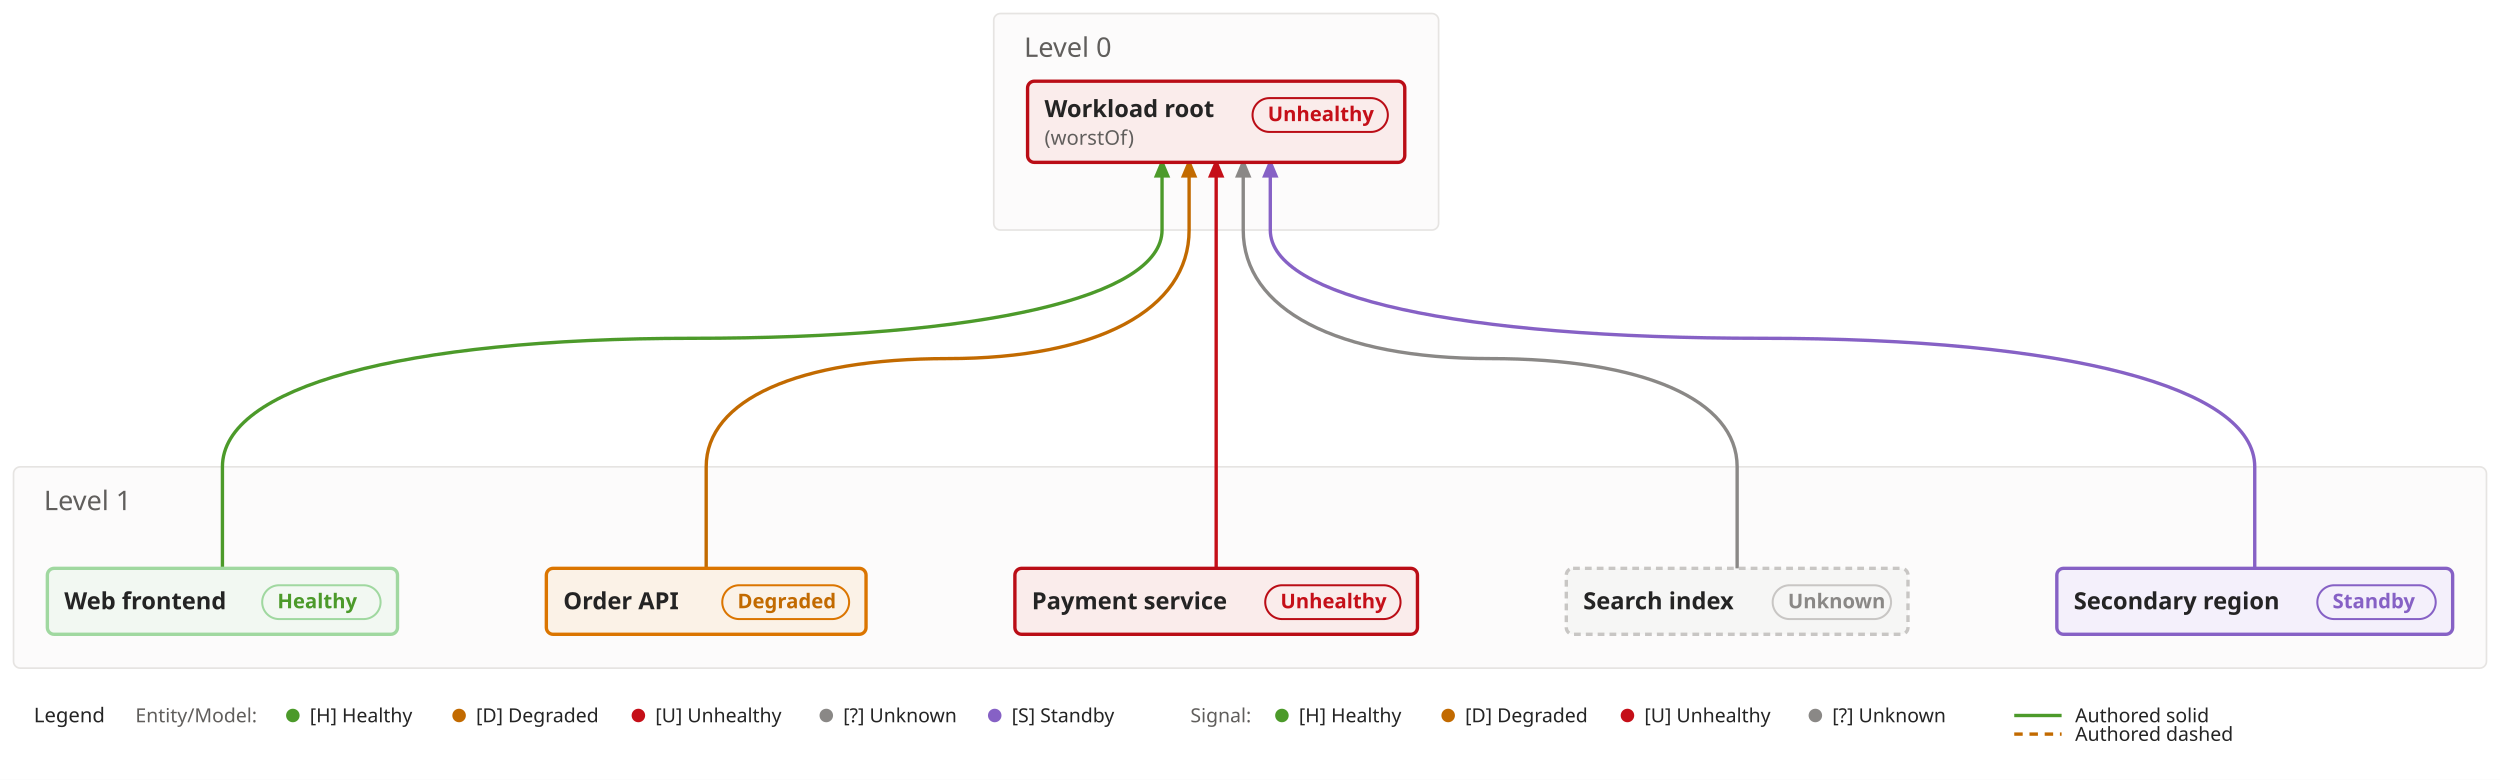
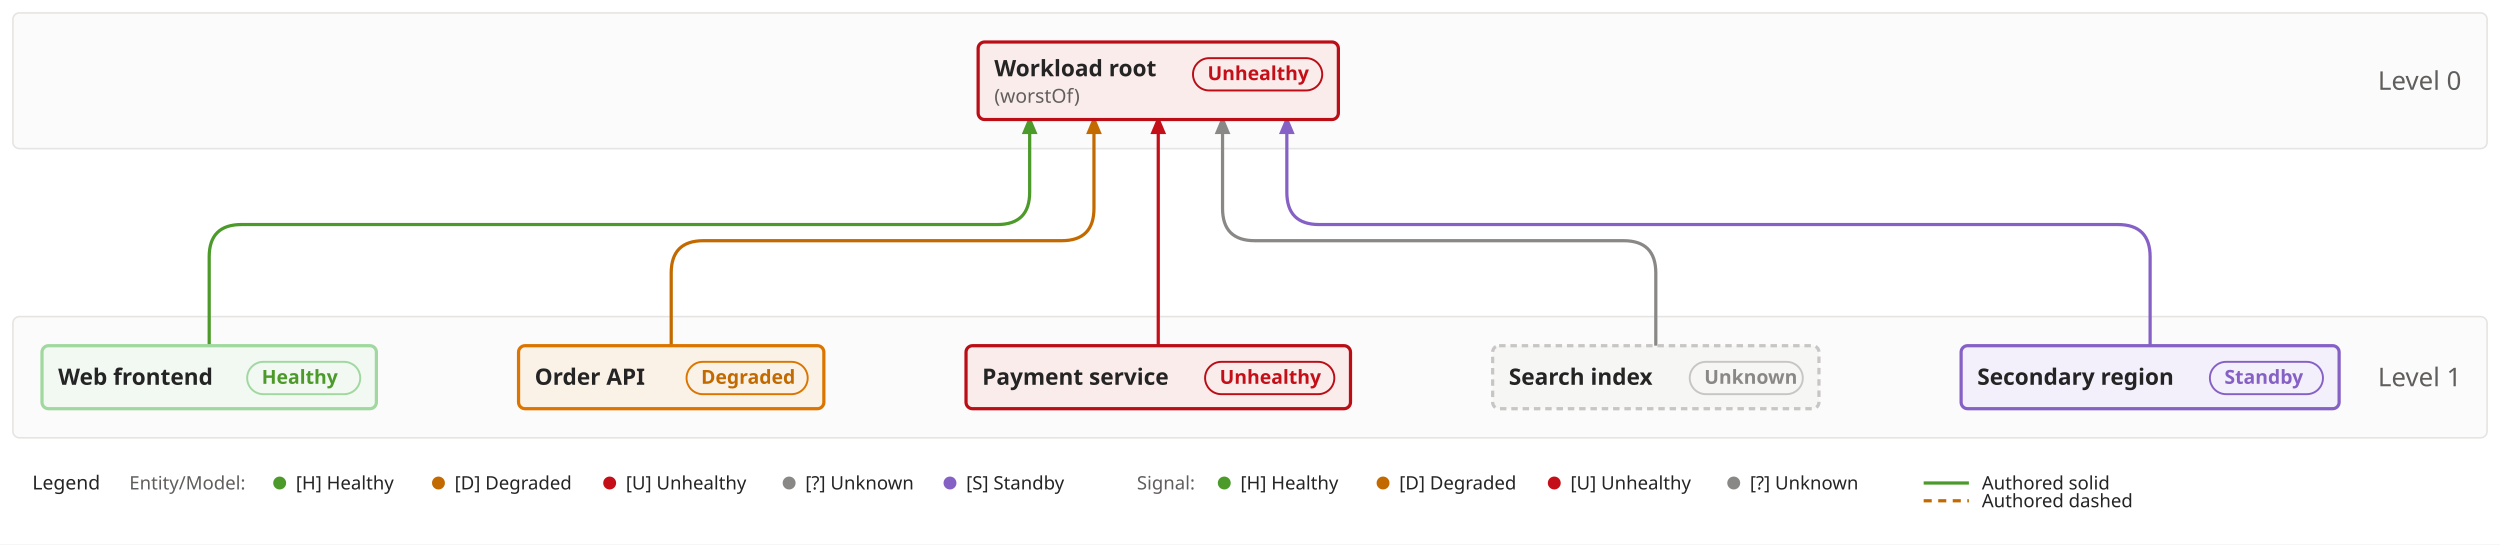
- <svg xmlns="http://www.w3.org/2000/svg" class="pele pele-flowchart ahm-root" style="font-family:Segoe UI, Arial Unicode MS, Arial, sans-serif;color:#242424;font:16px sans-serif;letter-spacing:normal;word-spacing:normal;text-transform:none;direction:ltr;" fill="#242424" aria-roledescription="flowchart" role="img" aria-labelledby="ahm-d4c9b4388a-title ahm-d4c9b4388a-desc" data-ahm-theme="portal" viewBox="0 0 1478 461" width="1478" height="461">
+ <svg xmlns="http://www.w3.org/2000/svg" class="pele pele-flowchart ahm-root" style="font-family:Segoe UI, Arial Unicode MS, Arial, sans-serif;color:#242424;font:16px sans-serif;letter-spacing:normal;word-spacing:normal;text-transform:none;direction:ltr;" fill="#242424" aria-roledescription="flowchart" role="img" aria-labelledby="ahm-d4c9b4388a-title ahm-d4c9b4388a-desc" data-ahm-theme="portal" viewBox="0 0 1547.59 337" width="1547.59" height="337">
  <rect class="ahm-bg" x="0" y="0" width="100%" height="100%" fill="#ffffff" />
-   <g class="pele-clusters">
-     <g class="pele-cluster" data-id="lane_1">
-       <rect x="587.5" y="8" width="263" height="128" fill="#faf9f8" fill-opacity="0.5" stroke="#e6e4e2" style="rx:4px;" />
-       <text class="pele-cluster-label" fill="#605e5c" x="631.3" y="33.6" text-anchor="middle">Level 0</text>
+   <g transform="translate(18,18)">
+     <g class="pele-clusters">
+       <g class="pele-cluster" data-id="lane_0">
+         <rect x="-10" y="178" width="1531.59" height="75" fill="#faf9f8" fill-opacity="0.5" stroke="#e6e4e2" style="rx:4px;" />
+         <text class="pele-cluster-label" fill="#605e5c" x="1454" y="221.1" text-anchor="start">Level 1</text>
+       </g>
+       <g class="pele-cluster" data-id="lane_1">
+         <rect x="-10" y="-10" width="1531.59" height="84" fill="#faf9f8" fill-opacity="0.5" stroke="#e6e4e2" style="rx:4px;" />
+         <text class="pele-cluster-label" fill="#605e5c" x="1454" y="37.6" text-anchor="start">Level 0</text>
+       </g>
    </g>
-     <g class="pele-cluster" data-id="lane_0">
-       <rect x="8" y="276" width="1462" height="119" fill="#faf9f8" fill-opacity="0.5" stroke="#e6e4e2" style="rx:4px;" />
-       <text class="pele-cluster-label" fill="#605e5c" x="51.8" y="301.6" text-anchor="middle">Level 1</text>
+     <g class="pele-edges" fill="none" stroke="#605e5c" stroke-linecap="round">
+       <g class="pele-edge" data-id="L_ok_root_0" style="stroke:#4c9a2a;stroke-width:2px;">
+         <path d="M111.5 196.0 L111.5 141.0 Q111.5 121.0 131.5 121.0 L599.4 121.0 Q619.4 121.0 619.4 101.0 L619.4 63.0" />
+         <path class="pele-marker" d="M619.4,56L622.76,64L616.04,64Z" fill="#4c9a2a" stroke="#4c9a2a" />
+       </g>
+       <g class="pele-edge" data-id="L_slow_root_0" style="stroke:#c26a00;stroke-width:2px;">
+         <path d="M397.5 196.0 L397.5 151.0 Q397.5 131.0 417.5 131.0 L639.2 131.0 Q659.2 131.0 659.2 111.0 L659.2 63.0" />
+         <path class="pele-marker" d="M659.2,56L662.56,64L655.84,64Z" fill="#c26a00" stroke="#c26a00" />
+       </g>
+       <g class="pele-edge" data-id="L_down_root_0" style="stroke:#c50f18;stroke-width:2px;">
+         <path d="M699.0 196.0 L699.0 63.0" />
+         <path class="pele-marker" d="M699,56L702.36,64L695.64,64Z" fill="#c50f18" stroke="#c50f18" />
+       </g>
+       <g class="pele-edge" data-id="L_dark_root_0" style="stroke:#8a8886;stroke-width:2px;">
+         <path d="M1007.0 196.0 L1007.0 151.0 Q1007.0 131.0 987.0 131.0 L758.8 131.0 Q738.8 131.0 738.8 111.0 L738.8 63.0" />
+         <path class="pele-marker" d="M738.8,56L742.16,64L735.44,64Z" fill="#8a8886" stroke="#8a8886" />
+       </g>
+       <g class="pele-edge" data-id="L_spare_root_0" style="stroke:#8661c5;stroke-width:2px;">
+         <path d="M1313.0 196.0 L1313.0 141.0 Q1313.0 121.0 1293.0 121.0 L798.6 121.0 Q778.6 121.0 778.6 101.0 L778.6 63.0" />
+         <path class="pele-marker" d="M778.6,56L781.96,64L775.24,64Z" fill="#8661c5" stroke="#8661c5" />
+       </g>
    </g>
-   </g>
-   <g class="pele-edges" fill="none" stroke="#605e5c" stroke-linecap="round">
-     <g class="pele-edge" data-id="L_ok_root_0" style="stroke:#4c9a2a;stroke-width:2px;">
-       <path d="M131.5,336L131.5,276C131.5,228.88 237.05,200 409.25,200C581.46,200 687,175.68 687,136L687,103" />
-       <path class="pele-marker" d="M687,96L690.36,104L683.64,104Z" fill="#4c9a2a" stroke="#4c9a2a" />
-     </g>
-     <g class="pele-edge" data-id="L_slow_root_0" style="stroke:#c26a00;stroke-width:2px;">
-       <path d="M417.5,336L417.5,276C417.5,236.32 471.75,212 560.25,212C648.76,212 703,183.12 703,136L703,103" />
-       <path class="pele-marker" d="M703,96L706.36,104L699.64,104Z" fill="#c26a00" stroke="#c26a00" />
-     </g>
-     <g class="pele-edge" data-id="L_down_root_0" style="stroke:#c50f18;stroke-width:2px;">
-       <path d="M719,336L719,103" />
-       <path class="pele-marker" d="M719,96L722.36,104L715.64,104Z" fill="#c50f18" stroke="#c50f18" />
-     </g>
-     <g class="pele-edge" data-id="L_dark_root_0" style="stroke:#8a8886;stroke-width:2px;">
-       <path d="M1027,336L1027,276C1027,236.32 971.52,212 881,212C790.48,212 735,183.12 735,136L735,103" />
-       <path class="pele-marker" d="M735,96L738.36,104L731.64,104Z" fill="#8a8886" stroke="#8a8886" />
-     </g>
-     <g class="pele-edge" data-id="L_spare_root_0" style="stroke:#8661c5;stroke-width:2px;">
-       <path d="M1333,336L1333,276C1333,228.88 1222.42,200 1042,200C861.58,200 751,175.68 751,136L751,103" />
-       <path class="pele-marker" d="M751,96L754.36,104L747.64,104Z" fill="#8661c5" stroke="#8661c5" />
-     </g>
-   </g>
-   <g class="pele-nodes">
-     <g class="pele-node pele-shape-rect ahm_healthy ahm_card state-healthy" data-id="ok" transform="translate(131.5,355.5)">
-       <rect x="-103.5" y="-19.5" width="207" height="39" fill="#ffffff" stroke="#e6e4e2" style="rx:4px;fill:#f2f8f2;stroke:#a0d8a0;stroke-width:2px;" />
-       <g class="ahm-node-content">
-         <defs class="ahm-node-clips" />
-         <g class="ahm-entity-header entity-state-healthy">
-           <text class="ahm-entity-title" x="-93.5" y="4.7" font-size="14" fill="#242424" text-anchor="start" font-weight="700">
-             <tspan x="-93.5" y="4.7">Web frontend</tspan>
-           </text>
-           <rect class="ahm-entity-status-badge entity-state-healthy" x="23.5" y="-9.5" width="70" height="20" rx="10" ry="10" fill="#f2f8f2" stroke="#a0d8a0" stroke-width="1.2" />
-           <text class="ahm-entity-status-text entity-state-healthy" x="32.5" y="4.1" font-size="12" font-weight="600" fill="#4c9a2a" text-anchor="start">Healthy</text>
+     <g class="pele-nodes">
+       <g class="pele-node pele-shape-rect ahm_healthy ahm_card state-healthy" data-id="ok" transform="translate(111.5,215.5)">
+         <rect x="-103.5" y="-19.5" width="207" height="39" fill="#ffffff" stroke="#e6e4e2" style="rx:4px;fill:#f2f8f2;stroke:#a0d8a0;stroke-width:2px;" />
+         <g class="ahm-node-content">
+           <defs class="ahm-node-clips" />
+           <g class="ahm-entity-header entity-state-healthy">
+             <text class="ahm-entity-title" x="-93.5" y="4.7" font-size="14" fill="#242424" text-anchor="start" font-weight="700">
+               <tspan x="-93.5" y="4.7">Web frontend</tspan>
+             </text>
+             <rect class="ahm-entity-status-badge entity-state-healthy" x="23.5" y="-9.5" width="70" height="20" rx="10" ry="10" fill="#f2f8f2" stroke="#a0d8a0" stroke-width="1.2" />
+             <text class="ahm-entity-status-text entity-state-healthy" x="32.5" y="4.1" font-size="12" font-weight="600" fill="#4c9a2a" text-anchor="start">Healthy</text>
+           </g>
        </g>
      </g>
-     </g>
-     <g class="pele-node pele-shape-rect ahm_degraded ahm_card state-degraded" data-id="slow" transform="translate(417.5,355.5)">
-       <rect x="-94.5" y="-19.5" width="189" height="39" fill="#ffffff" stroke="#e6e4e2" style="rx:4px;fill:#fbf2e7;stroke:#db7500;stroke-width:2px;" />
-       <g class="ahm-node-content">
-         <defs class="ahm-node-clips" />
-         <g class="ahm-entity-header entity-state-degraded">
-           <text class="ahm-entity-title" x="-84.5" y="4.7" font-size="14" fill="#242424" text-anchor="start" font-weight="700">
-             <tspan x="-84.5" y="4.7">Order API</tspan>
-           </text>
-           <rect class="ahm-entity-status-badge entity-state-degraded" x="9.5" y="-9.5" width="75" height="20" rx="10" ry="10" fill="#fbf2e7" stroke="#db7500" stroke-width="1.2" />
-           <text class="ahm-entity-status-text entity-state-degraded" x="18.5" y="4.1" font-size="12" font-weight="600" fill="#c26a00" text-anchor="start">Degraded</text>
+       <g class="pele-node pele-shape-rect ahm_degraded ahm_card state-degraded" data-id="slow" transform="translate(397.5,215.5)">
+         <rect x="-94.5" y="-19.5" width="189" height="39" fill="#ffffff" stroke="#e6e4e2" style="rx:4px;fill:#fbf2e7;stroke:#db7500;stroke-width:2px;" />
+         <g class="ahm-node-content">
+           <defs class="ahm-node-clips" />
+           <g class="ahm-entity-header entity-state-degraded">
+             <text class="ahm-entity-title" x="-84.5" y="4.7" font-size="14" fill="#242424" text-anchor="start" font-weight="700">
+               <tspan x="-84.5" y="4.7">Order API</tspan>
+             </text>
+             <rect class="ahm-entity-status-badge entity-state-degraded" x="9.5" y="-9.5" width="75" height="20" rx="10" ry="10" fill="#fbf2e7" stroke="#db7500" stroke-width="1.2" />
+             <text class="ahm-entity-status-text entity-state-degraded" x="18.5" y="4.1" font-size="12" font-weight="600" fill="#c26a00" text-anchor="start">Degraded</text>
+           </g>
        </g>
      </g>
-     </g>
-     <g class="pele-node pele-shape-rect ahm_unhealthy ahm_card state-unhealthy" data-id="down" transform="translate(719,355.5)">
-       <rect x="-119" y="-19.5" width="238" height="39" fill="#ffffff" stroke="#e6e4e2" style="rx:4px;fill:#faeceb;stroke:#ba0d16;stroke-width:2px;" />
-       <g class="ahm-node-content">
-         <defs class="ahm-node-clips" />
-         <g class="ahm-entity-header entity-state-unhealthy">
-           <text class="ahm-entity-title" x="-109" y="4.7" font-size="14" fill="#242424" text-anchor="start" font-weight="700">
-             <tspan x="-109" y="4.7">Payment service</tspan>
-           </text>
-           <rect class="ahm-entity-status-badge entity-state-unhealthy" x="29" y="-9.5" width="80" height="20" rx="10" ry="10" fill="#faeceb" stroke="#ba0d16" stroke-width="1.2" />
-           <text class="ahm-entity-status-text entity-state-unhealthy" x="38" y="4.1" font-size="12" font-weight="600" fill="#c50f18" text-anchor="start">Unhealthy</text>
+       <g class="pele-node pele-shape-rect ahm_unhealthy ahm_card state-unhealthy" data-id="down" transform="translate(699,215.5)">
+         <rect x="-119" y="-19.5" width="238" height="39" fill="#ffffff" stroke="#e6e4e2" style="rx:4px;fill:#faeceb;stroke:#ba0d16;stroke-width:2px;" />
+         <g class="ahm-node-content">
+           <defs class="ahm-node-clips" />
+           <g class="ahm-entity-header entity-state-unhealthy">
+             <text class="ahm-entity-title" x="-109" y="4.7" font-size="14" fill="#242424" text-anchor="start" font-weight="700">
+               <tspan x="-109" y="4.7">Payment service</tspan>
+             </text>
+             <rect class="ahm-entity-status-badge entity-state-unhealthy" x="29" y="-9.5" width="80" height="20" rx="10" ry="10" fill="#faeceb" stroke="#ba0d16" stroke-width="1.2" />
+             <text class="ahm-entity-status-text entity-state-unhealthy" x="38" y="4.1" font-size="12" font-weight="600" fill="#c50f18" text-anchor="start">Unhealthy</text>
+           </g>
        </g>
      </g>
-     </g>
-     <g class="pele-node pele-shape-rect ahm_unknown ahm_card state-unknown" data-id="dark" transform="translate(1027,355.5)">
-       <rect x="-101" y="-19.5" width="202" height="39" fill="#ffffff" stroke="#e6e4e2" style="rx:4px;fill:#f6f6f5;stroke:#c8c6c4;stroke-width:2px;stroke-dasharray:4 3;" />
-       <g class="ahm-node-content">
-         <defs class="ahm-node-clips" />
-         <g class="ahm-entity-header entity-state-unknown">
-           <text class="ahm-entity-title" x="-91" y="4.7" font-size="14" fill="#242424" text-anchor="start" font-weight="700">
-             <tspan x="-91" y="4.7">Search index</tspan>
-           </text>
-           <rect class="ahm-entity-status-badge entity-state-unknown" x="21" y="-9.5" width="70" height="20" rx="10" ry="10" fill="#f6f6f5" stroke="#c8c6c4" stroke-width="1.2" />
-           <text class="ahm-entity-status-text entity-state-unknown" x="30" y="4.1" font-size="12" font-weight="600" fill="#8a8886" text-anchor="start">Unknown</text>
+       <g class="pele-node pele-shape-rect ahm_unknown ahm_card state-unknown" data-id="dark" transform="translate(1007,215.5)">
+         <rect x="-101" y="-19.5" width="202" height="39" fill="#ffffff" stroke="#e6e4e2" style="rx:4px;fill:#f6f6f5;stroke:#c8c6c4;stroke-width:2px;stroke-dasharray:4 3;" />
+         <g class="ahm-node-content">
+           <defs class="ahm-node-clips" />
+           <g class="ahm-entity-header entity-state-unknown">
+             <text class="ahm-entity-title" x="-91" y="4.7" font-size="14" fill="#242424" text-anchor="start" font-weight="700">
+               <tspan x="-91" y="4.7">Search index</tspan>
+             </text>
+             <rect class="ahm-entity-status-badge entity-state-unknown" x="21" y="-9.5" width="70" height="20" rx="10" ry="10" fill="#f6f6f5" stroke="#c8c6c4" stroke-width="1.2" />
+             <text class="ahm-entity-status-text entity-state-unknown" x="30" y="4.1" font-size="12" font-weight="600" fill="#8a8886" text-anchor="start">Unknown</text>
+           </g>
        </g>
      </g>
-     </g>
-     <g class="pele-node pele-shape-rect ahm_standby ahm_card state-standby" data-id="spare" transform="translate(1333,355.5)">
-       <rect x="-117" y="-19.5" width="234" height="39" fill="#ffffff" stroke="#e6e4e2" style="rx:4px;fill:#f4f0fb;stroke:#8661c5;stroke-width:2px;" />
-       <g class="ahm-node-content">
-         <defs class="ahm-node-clips" />
-         <g class="ahm-entity-header entity-state-standby">
-           <text class="ahm-entity-title" x="-107" y="4.7" font-size="14" fill="#242424" text-anchor="start" font-weight="700">
-             <tspan x="-107" y="4.7">Secondary region</tspan>
-           </text>
-           <rect class="ahm-entity-status-badge entity-state-standby" x="37" y="-9.5" width="70" height="20" rx="10" ry="10" fill="#f4f0fb" stroke="#8661c5" stroke-width="1.2" />
-           <text class="ahm-entity-status-text entity-state-standby" x="46" y="4.1" font-size="12" font-weight="600" fill="#8661c5" text-anchor="start">Standby</text>
+       <g class="pele-node pele-shape-rect ahm_standby ahm_card state-standby" data-id="spare" transform="translate(1313,215.5)">
+         <rect x="-117" y="-19.5" width="234" height="39" fill="#ffffff" stroke="#e6e4e2" style="rx:4px;fill:#f4f0fb;stroke:#8661c5;stroke-width:2px;" />
+         <g class="ahm-node-content">
+           <defs class="ahm-node-clips" />
+           <g class="ahm-entity-header entity-state-standby">
+             <text class="ahm-entity-title" x="-107" y="4.7" font-size="14" fill="#242424" text-anchor="start" font-weight="700">
+               <tspan x="-107" y="4.7">Secondary region</tspan>
+             </text>
+             <rect class="ahm-entity-status-badge entity-state-standby" x="37" y="-9.5" width="70" height="20" rx="10" ry="10" fill="#f4f0fb" stroke="#8661c5" stroke-width="1.2" />
+             <text class="ahm-entity-status-text entity-state-standby" x="46" y="4.1" font-size="12" font-weight="600" fill="#8661c5" text-anchor="start">Standby</text>
+           </g>
        </g>
      </g>
-     </g>
-     <g class="pele-node pele-shape-rect ahm_unhealthy ahm_card state-unhealthy" data-id="root" transform="translate(719,72)">
-       <rect x="-111.5" y="-24" width="223" height="48" fill="#ffffff" stroke="#e6e4e2" style="rx:4px;fill:#faeceb;stroke:#ba0d16;stroke-width:2px;" />
-       <g class="ahm-node-content">
-         <defs class="ahm-node-clips" />
-         <g class="ahm-entity-header entity-state-unhealthy">
-           <text class="ahm-entity-title" x="-101.5" y="-2.8" font-size="14" fill="#242424" text-anchor="start" font-weight="700">
-             <tspan x="-101.5" y="-2.8">Workload root</tspan>
-           </text>
-           <text class="ahm-entity-qualifier" x="-101.5" y="13.6" font-size="12" fill="#605e5c" text-anchor="start" font-weight="500">
-             <tspan x="-101.5" y="13.6">(worstOf)</tspan>
-           </text>
-           <rect class="ahm-entity-status-badge entity-state-unhealthy" x="21.5" y="-14" width="80" height="20" rx="10" ry="10" fill="#faeceb" stroke="#ba0d16" stroke-width="1.2" />
-           <text class="ahm-entity-status-text entity-state-unhealthy" x="30.5" y="-0.4" font-size="12" font-weight="600" fill="#c50f18" text-anchor="start">Unhealthy</text>
+       <g class="pele-node pele-shape-rect ahm_unhealthy ahm_card state-unhealthy" data-id="root" transform="translate(699,32)">
+         <rect x="-111.5" y="-24" width="223" height="48" fill="#ffffff" stroke="#e6e4e2" style="rx:4px;fill:#faeceb;stroke:#ba0d16;stroke-width:2px;" />
+         <g class="ahm-node-content">
+           <defs class="ahm-node-clips" />
+           <g class="ahm-entity-header entity-state-unhealthy">
+             <text class="ahm-entity-title" x="-101.5" y="-2.8" font-size="14" fill="#242424" text-anchor="start" font-weight="700">
+               <tspan x="-101.5" y="-2.8">Workload root</tspan>
+             </text>
+             <text class="ahm-entity-qualifier" x="-101.5" y="13.6" font-size="12" fill="#605e5c" text-anchor="start" font-weight="500">
+               <tspan x="-101.5" y="13.6">(worstOf)</tspan>
+             </text>
+             <rect class="ahm-entity-status-badge entity-state-unhealthy" x="21.5" y="-14" width="80" height="20" rx="10" ry="10" fill="#faeceb" stroke="#ba0d16" stroke-width="1.2" />
+             <text class="ahm-entity-status-text entity-state-unhealthy" x="30.5" y="-0.4" font-size="12" font-weight="600" fill="#c50f18" text-anchor="start">Unhealthy</text>
+           </g>
        </g>
      </g>
    </g>
  </g>
  <g class="ahm-legend" transform="translate(0,0)">
-     <text x="20" y="427" font-size="12" fill="#242424">Legend</text>
-     <text x="80.04" y="427" font-size="11.5" fill="#605e5c">Entity/Model:</text>
-     <g transform="translate(173.13,423)">
+     <text x="20" y="303" font-size="12" fill="#242424">Legend</text>
+     <text x="80.04" y="303" font-size="11.5" fill="#605e5c">Entity/Model:</text>
+     <g transform="translate(173.13,299)">
      <circle cx="0" cy="0" r="4" fill="#4c9a2a" />
      <text x="10" y="4" font-size="11.5" fill="#242424">[H] Healthy</text>
    </g>
-     <g transform="translate(271.42,423)">
+     <g transform="translate(271.42,299)">
      <circle cx="0" cy="0" r="4" fill="#c26a00" />
      <text x="10" y="4" font-size="11.5" fill="#242424">[D] Degraded</text>
    </g>
-     <g transform="translate(377.41,423)">
+     <g transform="translate(377.41,299)">
      <circle cx="0" cy="0" r="4" fill="#c50f18" />
      <text x="10" y="4" font-size="11.5" fill="#242424">[U] Unhealthy</text>
    </g>
-     <g transform="translate(488.5,423)">
+     <g transform="translate(488.5,299)">
      <circle cx="0" cy="0" r="4" fill="#8a8886" />
      <text x="10" y="4" font-size="11.5" fill="#242424">[?] Unknown</text>
    </g>
-     <g transform="translate(588.08,423)">
+     <g transform="translate(588.08,299)">
      <circle cx="0" cy="0" r="4" fill="#8661c5" />
      <text x="10" y="4" font-size="11.5" fill="#242424">[S] Standby</text>
    </g>
-     <text x="703.76" y="427" font-size="11.5" fill="#605e5c">Signal:</text>
-     <g transform="translate(757.87,423)">
+     <text x="703.76" y="303" font-size="11.5" fill="#605e5c">Signal:</text>
+     <g transform="translate(757.87,299)">
      <circle cx="0" cy="0" r="4" fill="#4c9a2a" />
      <text x="10" y="4" font-size="11.5" fill="#242424">[H] Healthy</text>
    </g>
-     <g transform="translate(856.16,423)">
+     <g transform="translate(856.16,299)">
      <circle cx="0" cy="0" r="4" fill="#c26a00" />
      <text x="10" y="4" font-size="11.5" fill="#242424">[D] Degraded</text>
    </g>
-     <g transform="translate(962.15,423)">
+     <g transform="translate(962.15,299)">
      <circle cx="0" cy="0" r="4" fill="#c50f18" />
      <text x="10" y="4" font-size="11.5" fill="#242424">[U] Unhealthy</text>
    </g>
-     <g transform="translate(1073.24,423)">
+     <g transform="translate(1073.24,299)">
      <circle cx="0" cy="0" r="4" fill="#8a8886" />
      <text x="10" y="4" font-size="11.5" fill="#242424">[?] Unknown</text>
    </g>
-     <g transform="translate(1190.82,423)">
+     <g transform="translate(1190.82,299)">
      <line x1="0" y1="0" x2="28" y2="0" stroke="#4c9a2a" stroke-width="2" />
      <text x="36" y="4" font-size="11.5" fill="#242424">Authored solid</text>
    </g>
-     <g transform="translate(1190.82,434)">
+     <g transform="translate(1190.82,310)">
      <line x1="0" y1="0" x2="28" y2="0" stroke="#c26a00" stroke-width="2" stroke-dasharray="5 4" />
      <text x="36" y="4" font-size="11.5" fill="#242424">Authored dashed</text>
    </g>
  </g>
</svg>
